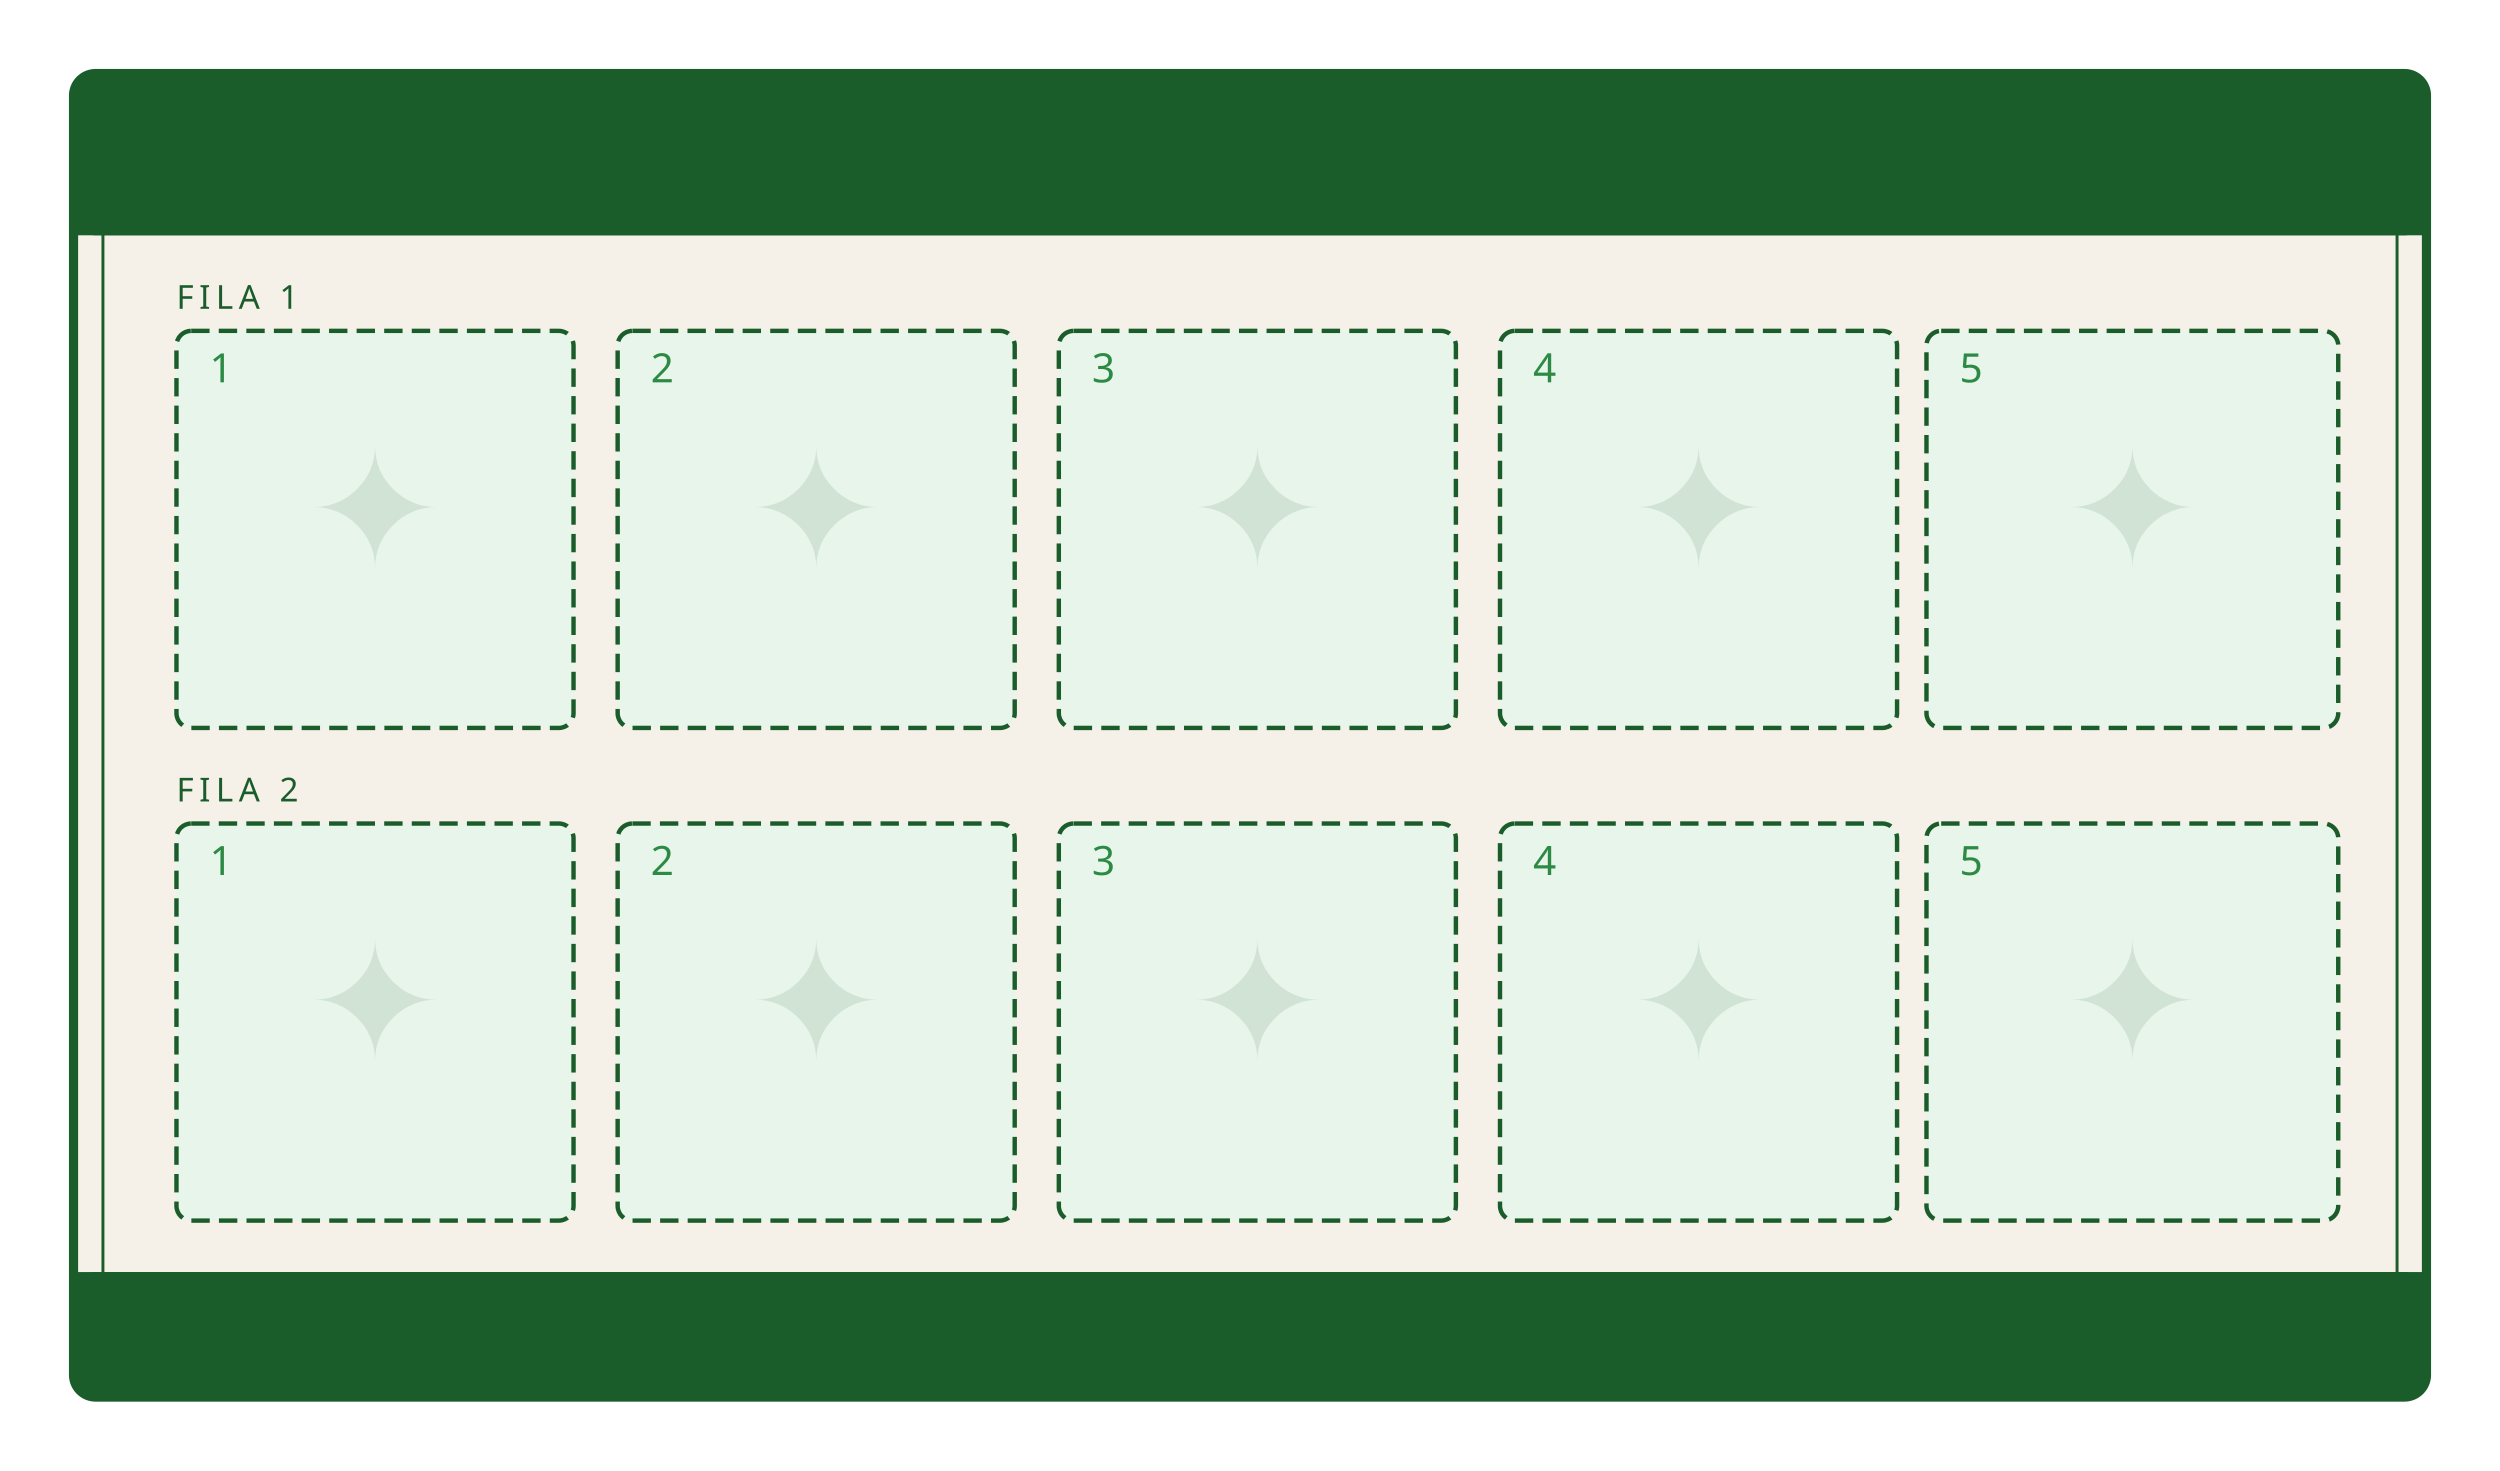
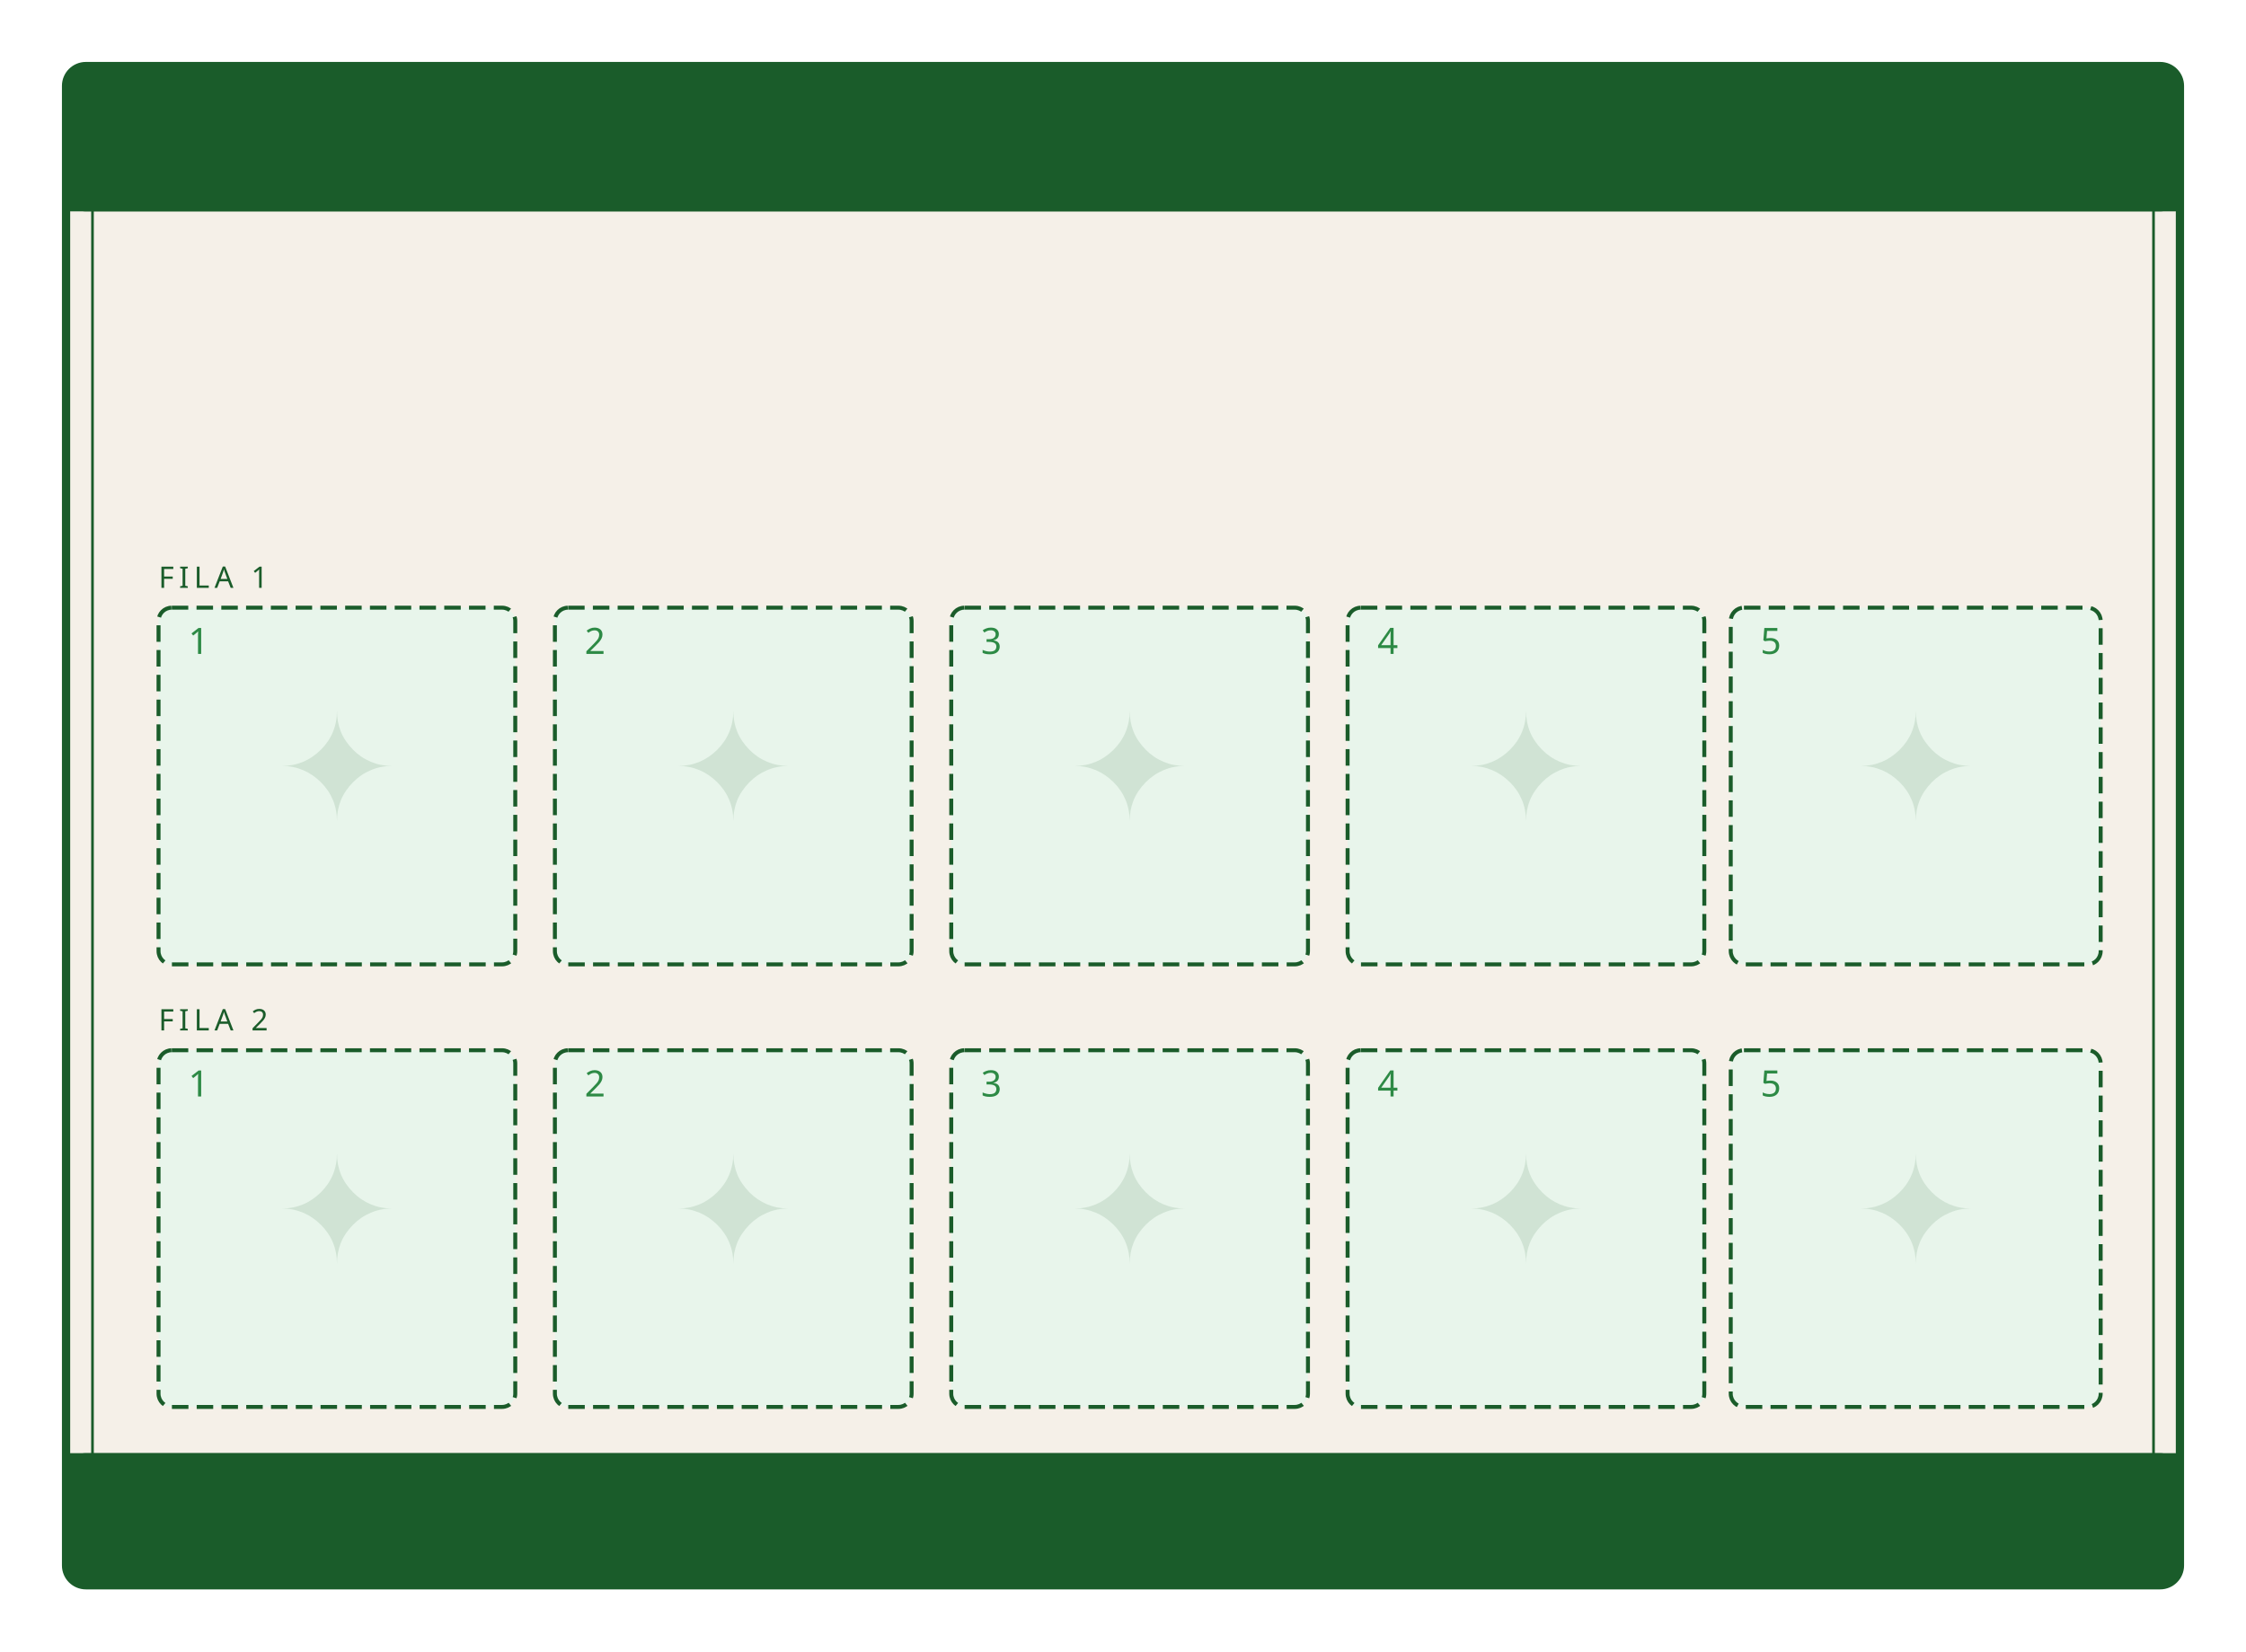
- <svg xmlns="http://www.w3.org/2000/svg" width="1360" height="800" viewBox="0 0 680 400" role="img">
-   <rect x="20" y="20" width="640" height="360" rx="6" fill="#f5f0e8" stroke="#1a5c2a" stroke-width="2.5" />
-   <rect x="28" y="28" width="624" height="344" rx="4" fill="none" stroke="#1a5c2a" stroke-width="0.8" />
+ <svg xmlns="http://www.w3.org/2000/svg" width="1360" height="1000" viewBox="0 0 680 500" role="img">
+   <rect x="20" y="20" width="640" height="460" rx="6" fill="#f5f0e8" stroke="#1a5c2a" stroke-width="2.5" />
+   <rect x="28" y="28" width="624" height="444" rx="4" fill="none" stroke="#1a5c2a" stroke-width="0.8" />
  <rect x="20" y="20" width="640" height="44" rx="6" fill="#1a5c2a" />
  <rect x="20" y="50" width="640" height="14" fill="#1a5c2a" />
-   <text x="48" y="84" font-family="sans-serif" font-size="9" fill="#1a5c2a" letter-spacing="1.5">FILA 1</text>
-   <rect x="48" y="90" width="108" height="108" rx="4" fill="#e8f5eb" stroke="#1a5c2a" stroke-width="1.2" stroke-dasharray="5,2.5" />
-   <text x="102" y="154" text-anchor="middle" font-family="sans-serif" font-size="44" fill="#1a5c2a" opacity="0.12">✦</text>
-   <text x="57" y="104" font-family="Impact, sans-serif" font-size="11" fill="#2d8a45">1</text>
-   <rect x="168" y="90" width="108" height="108" rx="4" fill="#e8f5eb" stroke="#1a5c2a" stroke-width="1.2" stroke-dasharray="5,2.5" />
-   <text x="222" y="154" text-anchor="middle" font-family="sans-serif" font-size="44" fill="#1a5c2a" opacity="0.12">✦</text>
-   <text x="177" y="104" font-family="Impact, sans-serif" font-size="11" fill="#2d8a45">2</text>
-   <rect x="288" y="90" width="108" height="108" rx="4" fill="#e8f5eb" stroke="#1a5c2a" stroke-width="1.2" stroke-dasharray="5,2.5" />
-   <text x="342" y="154" text-anchor="middle" font-family="sans-serif" font-size="44" fill="#1a5c2a" opacity="0.12">✦</text>
-   <text x="297" y="104" font-family="Impact, sans-serif" font-size="11" fill="#2d8a45">3</text>
-   <rect x="408" y="90" width="108" height="108" rx="4" fill="#e8f5eb" stroke="#1a5c2a" stroke-width="1.2" stroke-dasharray="5,2.5" />
-   <text x="462" y="154" text-anchor="middle" font-family="sans-serif" font-size="44" fill="#1a5c2a" opacity="0.12">✦</text>
-   <text x="417" y="104" font-family="Impact, sans-serif" font-size="11" fill="#2d8a45">4</text>
-   <rect x="524" y="90" width="112" height="108" rx="4" fill="#e8f5eb" stroke="#1a5c2a" stroke-width="1.2" stroke-dasharray="5,2.5" />
-   <text x="580" y="154" text-anchor="middle" font-family="sans-serif" font-size="44" fill="#1a5c2a" opacity="0.12">✦</text>
-   <text x="533" y="104" font-family="Impact, sans-serif" font-size="11" fill="#2d8a45">5</text>
-   <text x="48" y="218" font-family="sans-serif" font-size="9" fill="#1a5c2a" letter-spacing="1.5">FILA 2</text>
-   <rect x="48" y="224" width="108" height="108" rx="4" fill="#e8f5eb" stroke="#1a5c2a" stroke-width="1.2" stroke-dasharray="5,2.5" />
-   <text x="102" y="288" text-anchor="middle" font-family="sans-serif" font-size="44" fill="#1a5c2a" opacity="0.12">✦</text>
-   <text x="57" y="238" font-family="Impact, sans-serif" font-size="11" fill="#2d8a45">1</text>
-   <rect x="168" y="224" width="108" height="108" rx="4" fill="#e8f5eb" stroke="#1a5c2a" stroke-width="1.2" stroke-dasharray="5,2.5" />
-   <text x="222" y="288" text-anchor="middle" font-family="sans-serif" font-size="44" fill="#1a5c2a" opacity="0.12">✦</text>
-   <text x="177" y="238" font-family="Impact, sans-serif" font-size="11" fill="#2d8a45">2</text>
-   <rect x="288" y="224" width="108" height="108" rx="4" fill="#e8f5eb" stroke="#1a5c2a" stroke-width="1.2" stroke-dasharray="5,2.5" />
-   <text x="342" y="288" text-anchor="middle" font-family="sans-serif" font-size="44" fill="#1a5c2a" opacity="0.12">✦</text>
-   <text x="297" y="238" font-family="Impact, sans-serif" font-size="11" fill="#2d8a45">3</text>
-   <rect x="408" y="224" width="108" height="108" rx="4" fill="#e8f5eb" stroke="#1a5c2a" stroke-width="1.2" stroke-dasharray="5,2.5" />
-   <text x="462" y="288" text-anchor="middle" font-family="sans-serif" font-size="44" fill="#1a5c2a" opacity="0.12">✦</text>
-   <text x="417" y="238" font-family="Impact, sans-serif" font-size="11" fill="#2d8a45">4</text>
-   <rect x="524" y="224" width="112" height="108" rx="4" fill="#e8f5eb" stroke="#1a5c2a" stroke-width="1.2" stroke-dasharray="5,2.5" />
-   <text x="580" y="288" text-anchor="middle" font-family="sans-serif" font-size="44" fill="#1a5c2a" opacity="0.12">✦</text>
-   <text x="533" y="238" font-family="Impact, sans-serif" font-size="11" fill="#2d8a45">5</text>
-   <rect x="20" y="346" width="640" height="34" rx="6" fill="#1a5c2a" />
-   <rect x="20" y="346" width="640" height="17" fill="#1a5c2a" />
+   <text x="48" y="178" font-family="sans-serif" font-size="9" fill="#1a5c2a" letter-spacing="1.5">FILA 1</text>
+   <rect x="48" y="184" width="108" height="108" rx="4" fill="#e8f5eb" stroke="#1a5c2a" stroke-width="1.2" stroke-dasharray="5,2.5" />
+   <text x="102" y="248" text-anchor="middle" font-family="sans-serif" font-size="44" fill="#1a5c2a" opacity="0.12">✦</text>
+   <text x="57" y="198" font-family="Impact, sans-serif" font-size="11" fill="#2d8a45">1</text>
+   <rect x="168" y="184" width="108" height="108" rx="4" fill="#e8f5eb" stroke="#1a5c2a" stroke-width="1.2" stroke-dasharray="5,2.5" />
+   <text x="222" y="248" text-anchor="middle" font-family="sans-serif" font-size="44" fill="#1a5c2a" opacity="0.12">✦</text>
+   <text x="177" y="198" font-family="Impact, sans-serif" font-size="11" fill="#2d8a45">2</text>
+   <rect x="288" y="184" width="108" height="108" rx="4" fill="#e8f5eb" stroke="#1a5c2a" stroke-width="1.2" stroke-dasharray="5,2.5" />
+   <text x="342" y="248" text-anchor="middle" font-family="sans-serif" font-size="44" fill="#1a5c2a" opacity="0.12">✦</text>
+   <text x="297" y="198" font-family="Impact, sans-serif" font-size="11" fill="#2d8a45">3</text>
+   <rect x="408" y="184" width="108" height="108" rx="4" fill="#e8f5eb" stroke="#1a5c2a" stroke-width="1.2" stroke-dasharray="5,2.5" />
+   <text x="462" y="248" text-anchor="middle" font-family="sans-serif" font-size="44" fill="#1a5c2a" opacity="0.12">✦</text>
+   <text x="417" y="198" font-family="Impact, sans-serif" font-size="11" fill="#2d8a45">4</text>
+   <rect x="524" y="184" width="112" height="108" rx="4" fill="#e8f5eb" stroke="#1a5c2a" stroke-width="1.2" stroke-dasharray="5,2.5" />
+   <text x="580" y="248" text-anchor="middle" font-family="sans-serif" font-size="44" fill="#1a5c2a" opacity="0.12">✦</text>
+   <text x="533" y="198" font-family="Impact, sans-serif" font-size="11" fill="#2d8a45">5</text>
+   <text x="48" y="312" font-family="sans-serif" font-size="9" fill="#1a5c2a" letter-spacing="1.5">FILA 2</text>
+   <rect x="48" y="318" width="108" height="108" rx="4" fill="#e8f5eb" stroke="#1a5c2a" stroke-width="1.2" stroke-dasharray="5,2.5" />
+   <text x="102" y="382" text-anchor="middle" font-family="sans-serif" font-size="44" fill="#1a5c2a" opacity="0.12">✦</text>
+   <text x="57" y="332" font-family="Impact, sans-serif" font-size="11" fill="#2d8a45">1</text>
+   <rect x="168" y="318" width="108" height="108" rx="4" fill="#e8f5eb" stroke="#1a5c2a" stroke-width="1.2" stroke-dasharray="5,2.5" />
+   <text x="222" y="382" text-anchor="middle" font-family="sans-serif" font-size="44" fill="#1a5c2a" opacity="0.12">✦</text>
+   <text x="177" y="332" font-family="Impact, sans-serif" font-size="11" fill="#2d8a45">2</text>
+   <rect x="288" y="318" width="108" height="108" rx="4" fill="#e8f5eb" stroke="#1a5c2a" stroke-width="1.2" stroke-dasharray="5,2.5" />
+   <text x="342" y="382" text-anchor="middle" font-family="sans-serif" font-size="44" fill="#1a5c2a" opacity="0.12">✦</text>
+   <text x="297" y="332" font-family="Impact, sans-serif" font-size="11" fill="#2d8a45">3</text>
+   <rect x="408" y="318" width="108" height="108" rx="4" fill="#e8f5eb" stroke="#1a5c2a" stroke-width="1.2" stroke-dasharray="5,2.5" />
+   <text x="462" y="382" text-anchor="middle" font-family="sans-serif" font-size="44" fill="#1a5c2a" opacity="0.12">✦</text>
+   <text x="417" y="332" font-family="Impact, sans-serif" font-size="11" fill="#2d8a45">4</text>
+   <rect x="524" y="318" width="112" height="108" rx="4" fill="#e8f5eb" stroke="#1a5c2a" stroke-width="1.2" stroke-dasharray="5,2.5" />
+   <text x="580" y="382" text-anchor="middle" font-family="sans-serif" font-size="44" fill="#1a5c2a" opacity="0.12">✦</text>
+   <text x="533" y="332" font-family="Impact, sans-serif" font-size="11" fill="#2d8a45">5</text>
+   <rect x="20" y="440" width="640" height="40" rx="6" fill="#1a5c2a" />
+   <rect x="20" y="440" width="640" height="20" fill="#1a5c2a" />
</svg>
